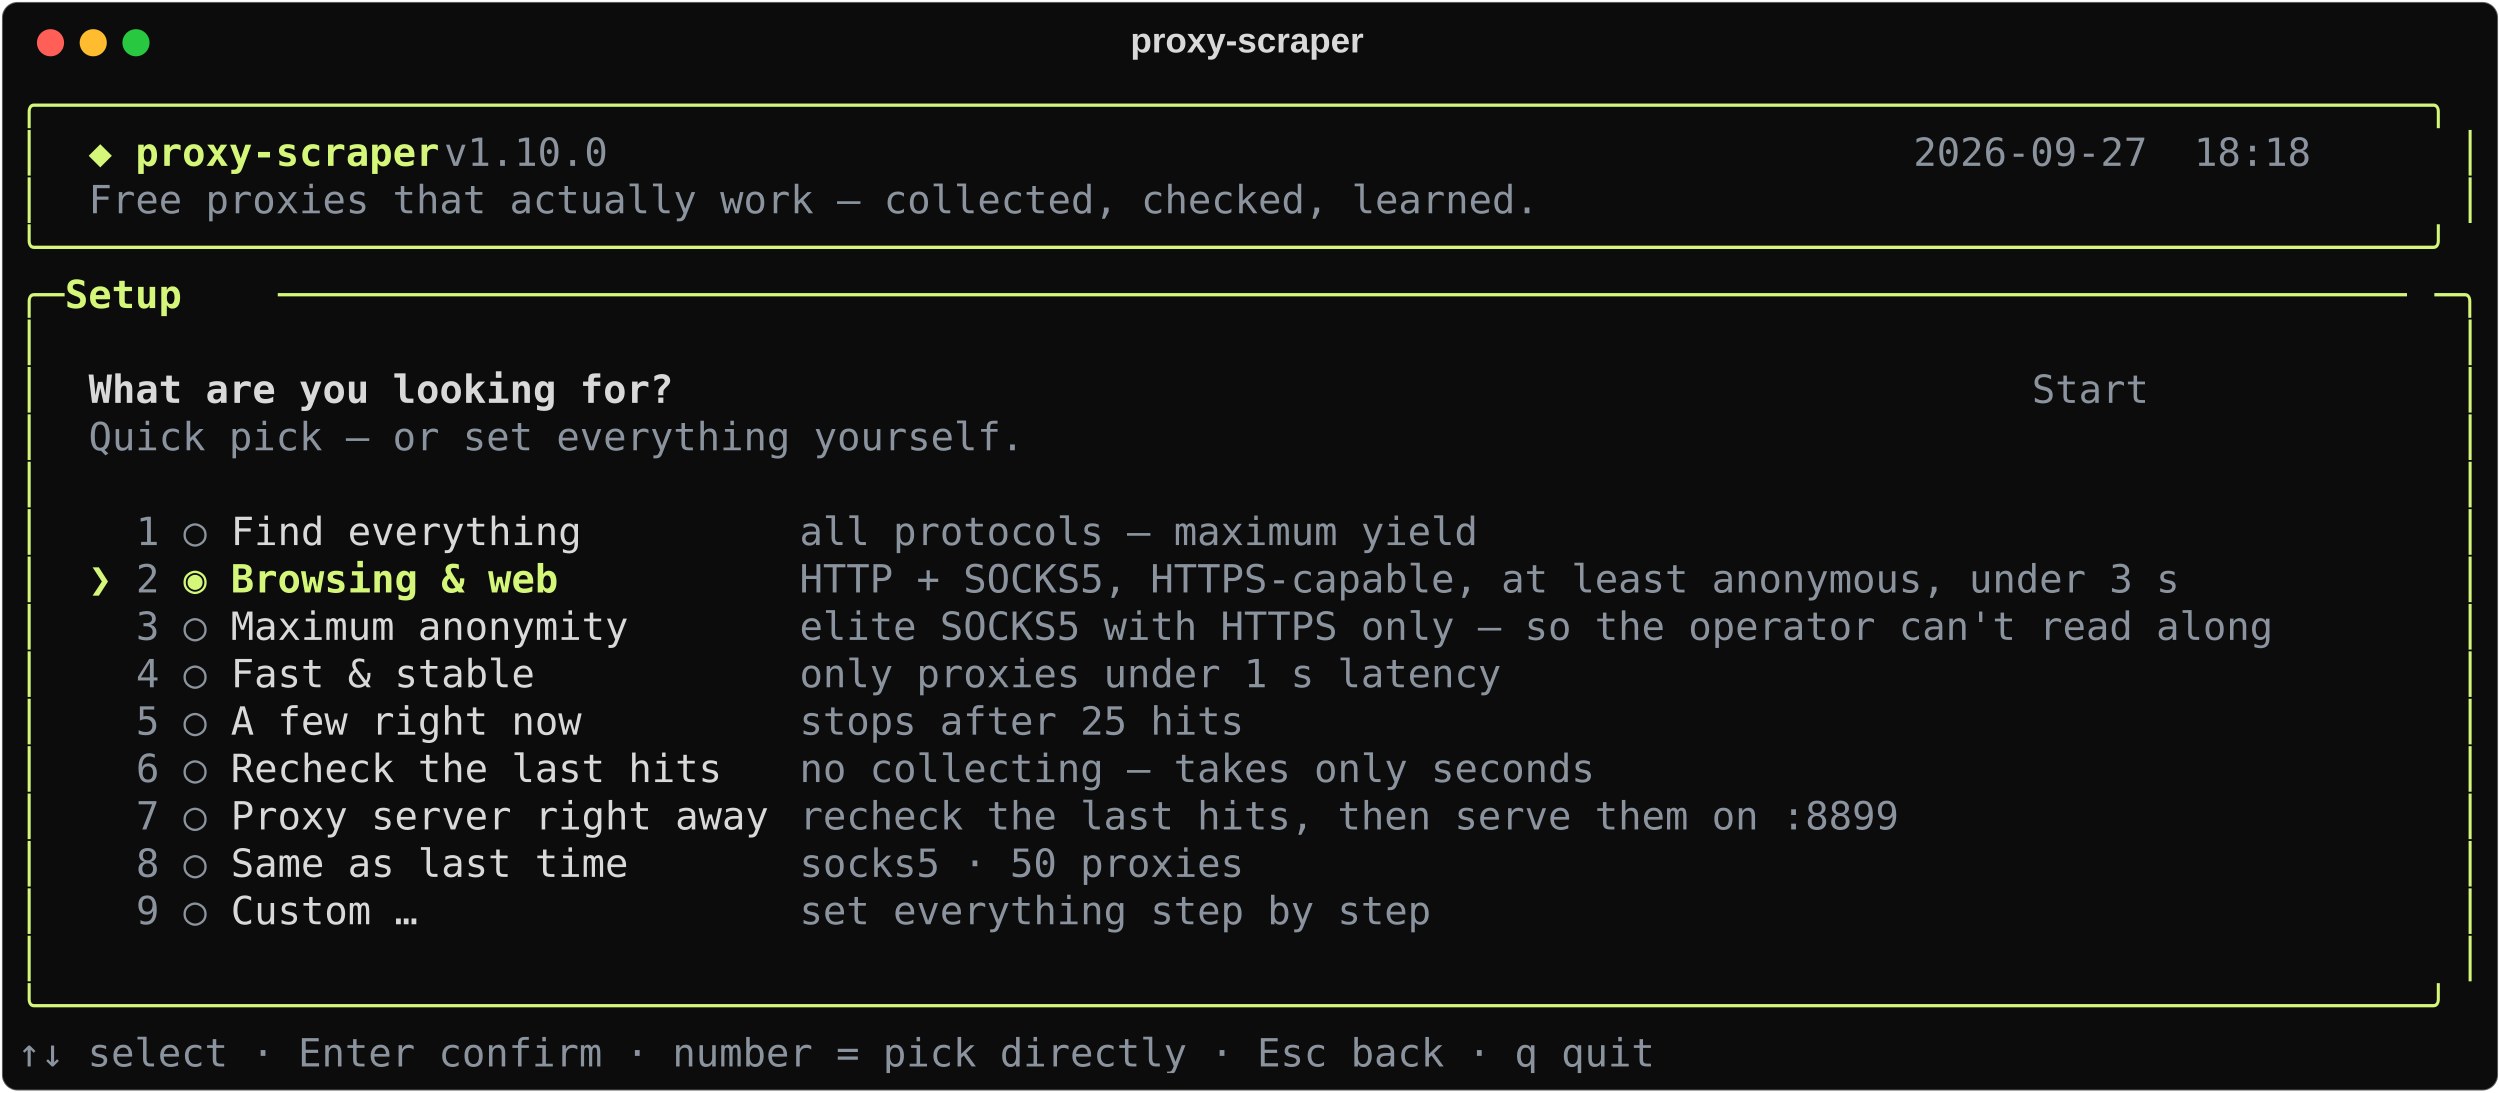
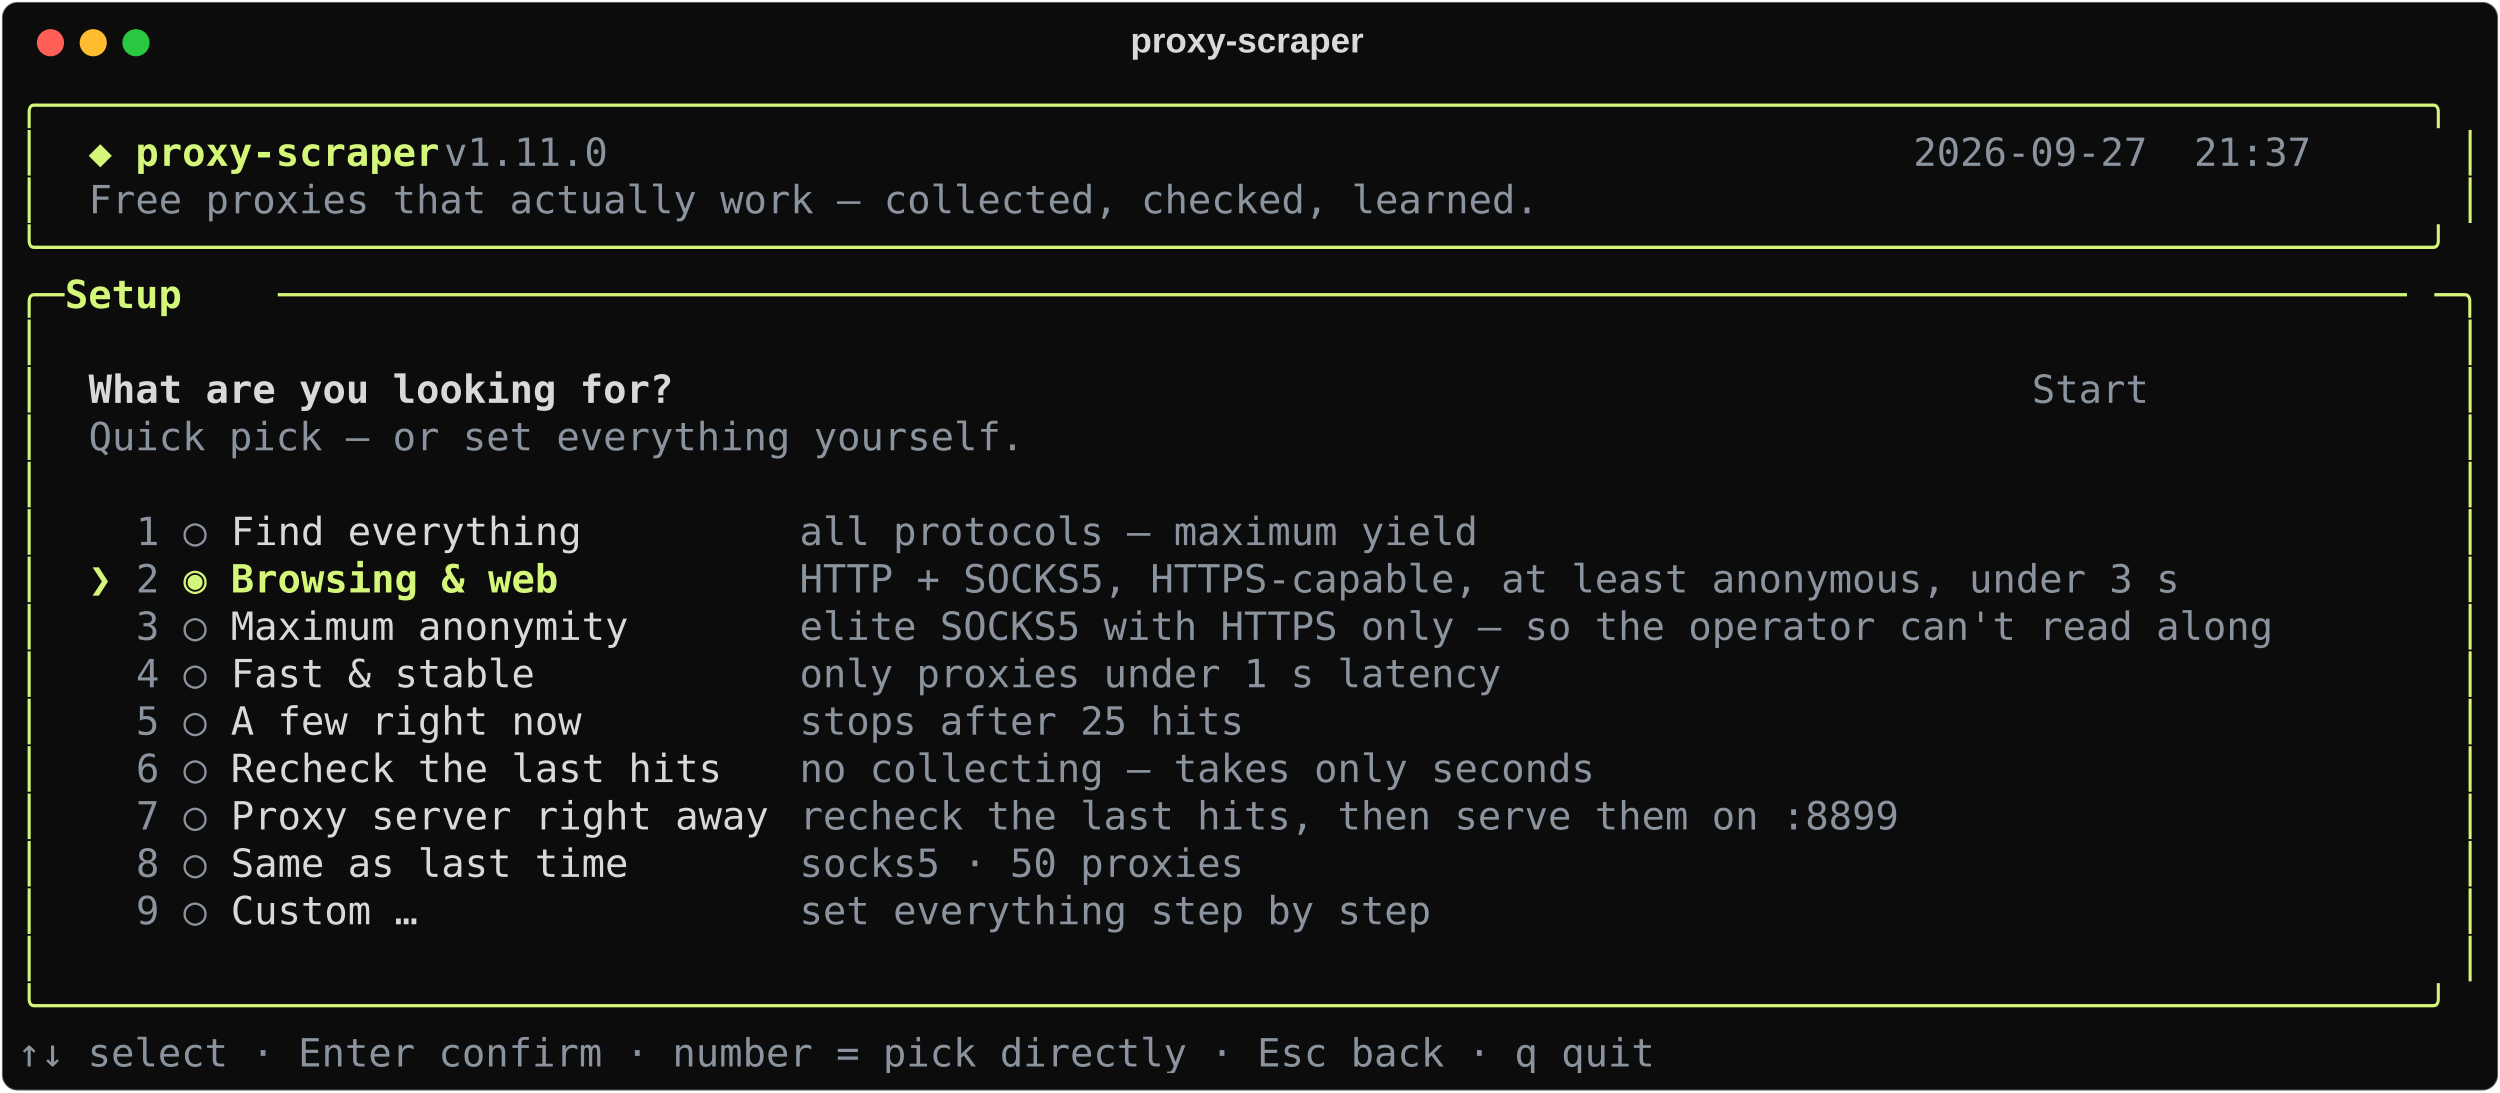
<svg xmlns="http://www.w3.org/2000/svg" class="rich-terminal" viewBox="0 0 1287 562.4">
  <style>

    @font-face {
        font-family: "Fira Code";
        src: local("FiraCode-Regular"),
                url("https://cdnjs.cloudflare.com/ajax/libs/firacode/6.2.0/woff2/FiraCode-Regular.woff2") format("woff2"),
                url("https://cdnjs.cloudflare.com/ajax/libs/firacode/6.2.0/woff/FiraCode-Regular.woff") format("woff");
        font-style: normal;
        font-weight: 400;
    }
    @font-face {
        font-family: "Fira Code";
        src: local("FiraCode-Bold"),
                url("https://cdnjs.cloudflare.com/ajax/libs/firacode/6.2.0/woff2/FiraCode-Bold.woff2") format("woff2"),
                url("https://cdnjs.cloudflare.com/ajax/libs/firacode/6.2.0/woff/FiraCode-Bold.woff") format("woff");
        font-style: bold;
        font-weight: 700;
    }

-     .terminal-2343645280-matrix {
+     .terminal-3097899100-matrix {
        font-family: Fira Code, monospace;
        font-size: 20px;
        line-height: 24.4px;
        font-variant-east-asian: full-width;
    }

-     .terminal-2343645280-title {
+     .terminal-3097899100-title {
        font-size: 18px;
        font-weight: bold;
        font-family: arial;
    }

-     .terminal-2343645280-r1 { fill: #d4f77a }
- .terminal-2343645280-r2 { fill: #d9d9d9 }
- .terminal-2343645280-r3 { fill: #d4f77a;font-weight: bold }
- .terminal-2343645280-r4 { fill: #8b949e }
- .terminal-2343645280-r5 { fill: #d9d9d9;font-weight: bold }
+     .terminal-3097899100-r1 { fill: #d4f77a }
+ .terminal-3097899100-r2 { fill: #d9d9d9 }
+ .terminal-3097899100-r3 { fill: #d4f77a;font-weight: bold }
+ .terminal-3097899100-r4 { fill: #8b949e }
+ .terminal-3097899100-r5 { fill: #d9d9d9;font-weight: bold }
    </style>
  <defs>
-     <clipPath id="terminal-2343645280-clip-terminal">
+     <clipPath id="terminal-3097899100-clip-terminal">
      <rect x="0" y="0" width="1267.8" height="511.4" />
    </clipPath>
-     <clipPath id="terminal-2343645280-line-0">
+     <clipPath id="terminal-3097899100-line-0">
      <rect x="0" y="1.5" width="1268.8" height="24.65" />
    </clipPath>
-     <clipPath id="terminal-2343645280-line-1">
+     <clipPath id="terminal-3097899100-line-1">
      <rect x="0" y="25.9" width="1268.8" height="24.65" />
    </clipPath>
-     <clipPath id="terminal-2343645280-line-2">
+     <clipPath id="terminal-3097899100-line-2">
      <rect x="0" y="50.3" width="1268.8" height="24.65" />
    </clipPath>
-     <clipPath id="terminal-2343645280-line-3">
+     <clipPath id="terminal-3097899100-line-3">
      <rect x="0" y="74.7" width="1268.8" height="24.65" />
    </clipPath>
-     <clipPath id="terminal-2343645280-line-4">
+     <clipPath id="terminal-3097899100-line-4">
      <rect x="0" y="99.1" width="1268.8" height="24.65" />
    </clipPath>
-     <clipPath id="terminal-2343645280-line-5">
+     <clipPath id="terminal-3097899100-line-5">
      <rect x="0" y="123.5" width="1268.8" height="24.65" />
    </clipPath>
-     <clipPath id="terminal-2343645280-line-6">
+     <clipPath id="terminal-3097899100-line-6">
      <rect x="0" y="147.9" width="1268.8" height="24.65" />
    </clipPath>
-     <clipPath id="terminal-2343645280-line-7">
+     <clipPath id="terminal-3097899100-line-7">
      <rect x="0" y="172.3" width="1268.8" height="24.65" />
    </clipPath>
-     <clipPath id="terminal-2343645280-line-8">
+     <clipPath id="terminal-3097899100-line-8">
      <rect x="0" y="196.7" width="1268.8" height="24.65" />
    </clipPath>
-     <clipPath id="terminal-2343645280-line-9">
+     <clipPath id="terminal-3097899100-line-9">
      <rect x="0" y="221.1" width="1268.8" height="24.65" />
    </clipPath>
-     <clipPath id="terminal-2343645280-line-10">
+     <clipPath id="terminal-3097899100-line-10">
      <rect x="0" y="245.5" width="1268.8" height="24.65" />
    </clipPath>
-     <clipPath id="terminal-2343645280-line-11">
+     <clipPath id="terminal-3097899100-line-11">
      <rect x="0" y="269.9" width="1268.8" height="24.65" />
    </clipPath>
-     <clipPath id="terminal-2343645280-line-12">
+     <clipPath id="terminal-3097899100-line-12">
      <rect x="0" y="294.3" width="1268.8" height="24.65" />
    </clipPath>
-     <clipPath id="terminal-2343645280-line-13">
+     <clipPath id="terminal-3097899100-line-13">
      <rect x="0" y="318.7" width="1268.8" height="24.65" />
    </clipPath>
-     <clipPath id="terminal-2343645280-line-14">
+     <clipPath id="terminal-3097899100-line-14">
      <rect x="0" y="343.1" width="1268.8" height="24.65" />
    </clipPath>
-     <clipPath id="terminal-2343645280-line-15">
+     <clipPath id="terminal-3097899100-line-15">
      <rect x="0" y="367.5" width="1268.8" height="24.65" />
    </clipPath>
-     <clipPath id="terminal-2343645280-line-16">
+     <clipPath id="terminal-3097899100-line-16">
      <rect x="0" y="391.9" width="1268.8" height="24.65" />
    </clipPath>
-     <clipPath id="terminal-2343645280-line-17">
+     <clipPath id="terminal-3097899100-line-17">
      <rect x="0" y="416.3" width="1268.8" height="24.65" />
    </clipPath>
-     <clipPath id="terminal-2343645280-line-18">
+     <clipPath id="terminal-3097899100-line-18">
      <rect x="0" y="440.7" width="1268.8" height="24.65" />
    </clipPath>
-     <clipPath id="terminal-2343645280-line-19">
+     <clipPath id="terminal-3097899100-line-19">
      <rect x="0" y="465.1" width="1268.8" height="24.65" />
    </clipPath>
  </defs>
  <rect fill="#0c0c0c" stroke="rgba(255,255,255,0.35)" stroke-width="1" x="1" y="1" width="1285" height="560.4" rx="8" />
-   <text class="terminal-2343645280-title" fill="#d9d9d9" text-anchor="middle" x="642" y="27">proxy-scraper</text>
+   <text class="terminal-3097899100-title" fill="#d9d9d9" text-anchor="middle" x="642" y="27">proxy-scraper</text>
  <g transform="translate(26,22)">
    <circle cx="0" cy="0" r="7" fill="#ff5f57" />
    <circle cx="22" cy="0" r="7" fill="#febc2e" />
    <circle cx="44" cy="0" r="7" fill="#28c840" />
  </g>
-   <g transform="translate(9, 41)" clip-path="url(#terminal-2343645280-clip-terminal)">
-     <g class="terminal-2343645280-matrix">
-       <text class="terminal-2343645280-r1" x="0" y="20" textLength="1268.8" clip-path="url(#terminal-2343645280-line-0)">╭──────────────────────────────────────────────────────────────────────────────────────────────────────╮</text>
-       <text class="terminal-2343645280-r2" x="1268.8" y="20" textLength="12.2" clip-path="url(#terminal-2343645280-line-0)">
- </text>
-       <text class="terminal-2343645280-r1" x="0" y="44.4" textLength="12.2" clip-path="url(#terminal-2343645280-line-1)">│</text>
-       <text class="terminal-2343645280-r3" x="36.6" y="44.4" textLength="183" clip-path="url(#terminal-2343645280-line-1)">◆ proxy-scraper</text>
-       <text class="terminal-2343645280-r4" x="219.6" y="44.4" textLength="109.8" clip-path="url(#terminal-2343645280-line-1)">  v1.10.0</text>
-       <text class="terminal-2343645280-r4" x="976" y="44.4" textLength="256.2" clip-path="url(#terminal-2343645280-line-1)">    2026-09-27  18:18</text>
-       <text class="terminal-2343645280-r1" x="1256.6" y="44.4" textLength="12.2" clip-path="url(#terminal-2343645280-line-1)">│</text>
-       <text class="terminal-2343645280-r2" x="1268.8" y="44.4" textLength="12.2" clip-path="url(#terminal-2343645280-line-1)">
- </text>
-       <text class="terminal-2343645280-r1" x="0" y="68.8" textLength="12.2" clip-path="url(#terminal-2343645280-line-2)">│</text>
-       <text class="terminal-2343645280-r4" x="36.6" y="68.8" textLength="939.4" clip-path="url(#terminal-2343645280-line-2)">Free proxies that actually work – collected, checked, learned.               </text>
-       <text class="terminal-2343645280-r1" x="1256.6" y="68.8" textLength="12.2" clip-path="url(#terminal-2343645280-line-2)">│</text>
-       <text class="terminal-2343645280-r2" x="1268.8" y="68.8" textLength="12.2" clip-path="url(#terminal-2343645280-line-2)">
- </text>
-       <text class="terminal-2343645280-r1" x="0" y="93.2" textLength="1268.8" clip-path="url(#terminal-2343645280-line-3)">╰──────────────────────────────────────────────────────────────────────────────────────────────────────╯</text>
-       <text class="terminal-2343645280-r2" x="1268.8" y="93.2" textLength="12.2" clip-path="url(#terminal-2343645280-line-3)">
- </text>
-       <text class="terminal-2343645280-r1" x="0" y="117.6" textLength="24.4" clip-path="url(#terminal-2343645280-line-4)">╭─</text>
-       <text class="terminal-2343645280-r3" x="24.4" y="117.6" textLength="109.8" clip-path="url(#terminal-2343645280-line-4)">  Setup  </text>
-       <text class="terminal-2343645280-r1" x="134.2" y="117.6" textLength="1110.2" clip-path="url(#terminal-2343645280-line-4)">───────────────────────────────────────────────────────────────────────────────────────────</text>
-       <text class="terminal-2343645280-r1" x="1244.4" y="117.6" textLength="24.4" clip-path="url(#terminal-2343645280-line-4)">─╮</text>
-       <text class="terminal-2343645280-r2" x="1268.8" y="117.6" textLength="12.2" clip-path="url(#terminal-2343645280-line-4)">
- </text>
-       <text class="terminal-2343645280-r1" x="0" y="142" textLength="12.2" clip-path="url(#terminal-2343645280-line-5)">│</text>
-       <text class="terminal-2343645280-r1" x="1256.6" y="142" textLength="12.2" clip-path="url(#terminal-2343645280-line-5)">│</text>
-       <text class="terminal-2343645280-r2" x="1268.8" y="142" textLength="12.2" clip-path="url(#terminal-2343645280-line-5)">
- </text>
-       <text class="terminal-2343645280-r1" x="0" y="166.4" textLength="12.2" clip-path="url(#terminal-2343645280-line-6)">│</text>
-       <text class="terminal-2343645280-r5" x="36.6" y="166.4" textLength="1000.4" clip-path="url(#terminal-2343645280-line-6)">What are you looking for?                                                         </text>
-       <text class="terminal-2343645280-r4" x="1037" y="166.4" textLength="195.2" clip-path="url(#terminal-2343645280-line-6)">           Start</text>
-       <text class="terminal-2343645280-r1" x="1256.6" y="166.4" textLength="12.2" clip-path="url(#terminal-2343645280-line-6)">│</text>
-       <text class="terminal-2343645280-r2" x="1268.8" y="166.4" textLength="12.2" clip-path="url(#terminal-2343645280-line-6)">
- </text>
-       <text class="terminal-2343645280-r1" x="0" y="190.8" textLength="12.2" clip-path="url(#terminal-2343645280-line-7)">│</text>
-       <text class="terminal-2343645280-r4" x="36.6" y="190.8" textLength="488" clip-path="url(#terminal-2343645280-line-7)">Quick pick – or set everything yourself.</text>
-       <text class="terminal-2343645280-r1" x="1256.6" y="190.8" textLength="12.2" clip-path="url(#terminal-2343645280-line-7)">│</text>
-       <text class="terminal-2343645280-r2" x="1268.8" y="190.8" textLength="12.2" clip-path="url(#terminal-2343645280-line-7)">
- </text>
-       <text class="terminal-2343645280-r1" x="0" y="215.2" textLength="12.2" clip-path="url(#terminal-2343645280-line-8)">│</text>
-       <text class="terminal-2343645280-r1" x="1256.6" y="215.2" textLength="12.2" clip-path="url(#terminal-2343645280-line-8)">│</text>
-       <text class="terminal-2343645280-r2" x="1268.8" y="215.2" textLength="12.2" clip-path="url(#terminal-2343645280-line-8)">
- </text>
-       <text class="terminal-2343645280-r1" x="0" y="239.6" textLength="12.2" clip-path="url(#terminal-2343645280-line-9)">│</text>
-       <text class="terminal-2343645280-r4" x="61" y="239.6" textLength="12.2" clip-path="url(#terminal-2343645280-line-9)">1</text>
-       <text class="terminal-2343645280-r4" x="85.4" y="239.6" textLength="12.2" clip-path="url(#terminal-2343645280-line-9)">○</text>
-       <text class="terminal-2343645280-r2" x="109.8" y="239.6" textLength="280.6" clip-path="url(#terminal-2343645280-line-9)">Find everything        </text>
-       <text class="terminal-2343645280-r4" x="402.6" y="239.6" textLength="829.6" clip-path="url(#terminal-2343645280-line-9)">all protocols – maximum yield                                       </text>
-       <text class="terminal-2343645280-r1" x="1256.6" y="239.6" textLength="12.2" clip-path="url(#terminal-2343645280-line-9)">│</text>
-       <text class="terminal-2343645280-r2" x="1268.8" y="239.6" textLength="12.2" clip-path="url(#terminal-2343645280-line-9)">
- </text>
-       <text class="terminal-2343645280-r1" x="0" y="264" textLength="12.2" clip-path="url(#terminal-2343645280-line-10)">│</text>
-       <text class="terminal-2343645280-r3" x="36.6" y="264" textLength="12.2" clip-path="url(#terminal-2343645280-line-10)">❯</text>
-       <text class="terminal-2343645280-r4" x="61" y="264" textLength="12.2" clip-path="url(#terminal-2343645280-line-10)">2</text>
-       <text class="terminal-2343645280-r3" x="85.4" y="264" textLength="12.2" clip-path="url(#terminal-2343645280-line-10)">◉</text>
-       <text class="terminal-2343645280-r3" x="109.8" y="264" textLength="280.6" clip-path="url(#terminal-2343645280-line-10)">Browsing &amp; web         </text>
-       <text class="terminal-2343645280-r4" x="402.6" y="264" textLength="829.6" clip-path="url(#terminal-2343645280-line-10)">HTTP + SOCKS5, HTTPS-capable, at least anonymous, under 3 s         </text>
-       <text class="terminal-2343645280-r1" x="1256.6" y="264" textLength="12.2" clip-path="url(#terminal-2343645280-line-10)">│</text>
-       <text class="terminal-2343645280-r2" x="1268.8" y="264" textLength="12.2" clip-path="url(#terminal-2343645280-line-10)">
- </text>
-       <text class="terminal-2343645280-r1" x="0" y="288.4" textLength="12.2" clip-path="url(#terminal-2343645280-line-11)">│</text>
-       <text class="terminal-2343645280-r4" x="61" y="288.4" textLength="12.2" clip-path="url(#terminal-2343645280-line-11)">3</text>
-       <text class="terminal-2343645280-r4" x="85.4" y="288.4" textLength="12.2" clip-path="url(#terminal-2343645280-line-11)">○</text>
-       <text class="terminal-2343645280-r2" x="109.8" y="288.4" textLength="280.6" clip-path="url(#terminal-2343645280-line-11)">Maximum anonymity      </text>
-       <text class="terminal-2343645280-r4" x="402.6" y="288.4" textLength="829.6" clip-path="url(#terminal-2343645280-line-11)">elite SOCKS5 with HTTPS only – so the operator can't read along     </text>
-       <text class="terminal-2343645280-r1" x="1256.6" y="288.4" textLength="12.2" clip-path="url(#terminal-2343645280-line-11)">│</text>
-       <text class="terminal-2343645280-r2" x="1268.8" y="288.4" textLength="12.2" clip-path="url(#terminal-2343645280-line-11)">
- </text>
-       <text class="terminal-2343645280-r1" x="0" y="312.8" textLength="12.2" clip-path="url(#terminal-2343645280-line-12)">│</text>
-       <text class="terminal-2343645280-r4" x="61" y="312.8" textLength="12.2" clip-path="url(#terminal-2343645280-line-12)">4</text>
-       <text class="terminal-2343645280-r4" x="85.4" y="312.8" textLength="12.2" clip-path="url(#terminal-2343645280-line-12)">○</text>
-       <text class="terminal-2343645280-r2" x="109.8" y="312.8" textLength="280.6" clip-path="url(#terminal-2343645280-line-12)">Fast &amp; stable          </text>
-       <text class="terminal-2343645280-r4" x="402.6" y="312.8" textLength="829.6" clip-path="url(#terminal-2343645280-line-12)">only proxies under 1 s latency                                      </text>
-       <text class="terminal-2343645280-r1" x="1256.6" y="312.8" textLength="12.2" clip-path="url(#terminal-2343645280-line-12)">│</text>
-       <text class="terminal-2343645280-r2" x="1268.8" y="312.8" textLength="12.2" clip-path="url(#terminal-2343645280-line-12)">
- </text>
-       <text class="terminal-2343645280-r1" x="0" y="337.2" textLength="12.2" clip-path="url(#terminal-2343645280-line-13)">│</text>
-       <text class="terminal-2343645280-r4" x="61" y="337.2" textLength="12.2" clip-path="url(#terminal-2343645280-line-13)">5</text>
-       <text class="terminal-2343645280-r4" x="85.4" y="337.2" textLength="12.2" clip-path="url(#terminal-2343645280-line-13)">○</text>
-       <text class="terminal-2343645280-r2" x="109.8" y="337.2" textLength="280.6" clip-path="url(#terminal-2343645280-line-13)">A few right now        </text>
-       <text class="terminal-2343645280-r4" x="402.6" y="337.2" textLength="829.6" clip-path="url(#terminal-2343645280-line-13)">stops after 25 hits                                                 </text>
-       <text class="terminal-2343645280-r1" x="1256.6" y="337.2" textLength="12.2" clip-path="url(#terminal-2343645280-line-13)">│</text>
-       <text class="terminal-2343645280-r2" x="1268.8" y="337.2" textLength="12.2" clip-path="url(#terminal-2343645280-line-13)">
- </text>
-       <text class="terminal-2343645280-r1" x="0" y="361.6" textLength="12.2" clip-path="url(#terminal-2343645280-line-14)">│</text>
-       <text class="terminal-2343645280-r4" x="61" y="361.6" textLength="12.2" clip-path="url(#terminal-2343645280-line-14)">6</text>
-       <text class="terminal-2343645280-r4" x="85.4" y="361.6" textLength="12.2" clip-path="url(#terminal-2343645280-line-14)">○</text>
-       <text class="terminal-2343645280-r2" x="109.8" y="361.6" textLength="280.6" clip-path="url(#terminal-2343645280-line-14)">Recheck the last hits  </text>
-       <text class="terminal-2343645280-r4" x="402.6" y="361.6" textLength="829.6" clip-path="url(#terminal-2343645280-line-14)">no collecting – takes only seconds                                  </text>
-       <text class="terminal-2343645280-r1" x="1256.6" y="361.6" textLength="12.2" clip-path="url(#terminal-2343645280-line-14)">│</text>
-       <text class="terminal-2343645280-r2" x="1268.8" y="361.6" textLength="12.2" clip-path="url(#terminal-2343645280-line-14)">
- </text>
-       <text class="terminal-2343645280-r1" x="0" y="386" textLength="12.2" clip-path="url(#terminal-2343645280-line-15)">│</text>
-       <text class="terminal-2343645280-r4" x="61" y="386" textLength="12.2" clip-path="url(#terminal-2343645280-line-15)">7</text>
-       <text class="terminal-2343645280-r4" x="85.4" y="386" textLength="12.2" clip-path="url(#terminal-2343645280-line-15)">○</text>
-       <text class="terminal-2343645280-r2" x="109.8" y="386" textLength="280.6" clip-path="url(#terminal-2343645280-line-15)">Proxy server right away</text>
-       <text class="terminal-2343645280-r4" x="402.6" y="386" textLength="829.6" clip-path="url(#terminal-2343645280-line-15)">recheck the last hits, then serve them on :8899                     </text>
-       <text class="terminal-2343645280-r1" x="1256.6" y="386" textLength="12.2" clip-path="url(#terminal-2343645280-line-15)">│</text>
-       <text class="terminal-2343645280-r2" x="1268.8" y="386" textLength="12.2" clip-path="url(#terminal-2343645280-line-15)">
- </text>
-       <text class="terminal-2343645280-r1" x="0" y="410.4" textLength="12.2" clip-path="url(#terminal-2343645280-line-16)">│</text>
-       <text class="terminal-2343645280-r4" x="61" y="410.4" textLength="12.2" clip-path="url(#terminal-2343645280-line-16)">8</text>
-       <text class="terminal-2343645280-r4" x="85.4" y="410.4" textLength="12.2" clip-path="url(#terminal-2343645280-line-16)">○</text>
-       <text class="terminal-2343645280-r2" x="109.8" y="410.4" textLength="280.6" clip-path="url(#terminal-2343645280-line-16)">Same as last time      </text>
-       <text class="terminal-2343645280-r4" x="402.6" y="410.4" textLength="829.6" clip-path="url(#terminal-2343645280-line-16)">socks5 · 50 proxies                                                 </text>
-       <text class="terminal-2343645280-r1" x="1256.6" y="410.4" textLength="12.2" clip-path="url(#terminal-2343645280-line-16)">│</text>
-       <text class="terminal-2343645280-r2" x="1268.8" y="410.4" textLength="12.2" clip-path="url(#terminal-2343645280-line-16)">
- </text>
-       <text class="terminal-2343645280-r1" x="0" y="434.8" textLength="12.2" clip-path="url(#terminal-2343645280-line-17)">│</text>
-       <text class="terminal-2343645280-r4" x="61" y="434.8" textLength="12.2" clip-path="url(#terminal-2343645280-line-17)">9</text>
-       <text class="terminal-2343645280-r4" x="85.4" y="434.8" textLength="12.2" clip-path="url(#terminal-2343645280-line-17)">○</text>
-       <text class="terminal-2343645280-r2" x="109.8" y="434.8" textLength="280.6" clip-path="url(#terminal-2343645280-line-17)">Custom …               </text>
-       <text class="terminal-2343645280-r4" x="402.6" y="434.8" textLength="829.6" clip-path="url(#terminal-2343645280-line-17)">set everything step by step                                         </text>
-       <text class="terminal-2343645280-r1" x="1256.6" y="434.8" textLength="12.2" clip-path="url(#terminal-2343645280-line-17)">│</text>
-       <text class="terminal-2343645280-r2" x="1268.8" y="434.8" textLength="12.2" clip-path="url(#terminal-2343645280-line-17)">
- </text>
-       <text class="terminal-2343645280-r1" x="0" y="459.2" textLength="12.2" clip-path="url(#terminal-2343645280-line-18)">│</text>
-       <text class="terminal-2343645280-r1" x="1256.6" y="459.2" textLength="12.2" clip-path="url(#terminal-2343645280-line-18)">│</text>
-       <text class="terminal-2343645280-r2" x="1268.8" y="459.2" textLength="12.2" clip-path="url(#terminal-2343645280-line-18)">
- </text>
-       <text class="terminal-2343645280-r1" x="0" y="483.6" textLength="1268.8" clip-path="url(#terminal-2343645280-line-19)">╰──────────────────────────────────────────────────────────────────────────────────────────────────────╯</text>
-       <text class="terminal-2343645280-r2" x="1268.8" y="483.6" textLength="12.2" clip-path="url(#terminal-2343645280-line-19)">
- </text>
-       <text class="terminal-2343645280-r4" x="0" y="508" textLength="878.4" clip-path="url(#terminal-2343645280-line-20)">  ↑↓ select · Enter confirm · number = pick directly · Esc back · q quit</text>
-       <text class="terminal-2343645280-r2" x="1268.8" y="508" textLength="12.2" clip-path="url(#terminal-2343645280-line-20)">
+   <g transform="translate(9, 41)" clip-path="url(#terminal-3097899100-clip-terminal)">
+     <g class="terminal-3097899100-matrix">
+       <text class="terminal-3097899100-r1" x="0" y="20" textLength="1268.8" clip-path="url(#terminal-3097899100-line-0)">╭──────────────────────────────────────────────────────────────────────────────────────────────────────╮</text>
+       <text class="terminal-3097899100-r2" x="1268.8" y="20" textLength="12.2" clip-path="url(#terminal-3097899100-line-0)">
+ </text>
+       <text class="terminal-3097899100-r1" x="0" y="44.4" textLength="12.2" clip-path="url(#terminal-3097899100-line-1)">│</text>
+       <text class="terminal-3097899100-r3" x="36.6" y="44.4" textLength="183" clip-path="url(#terminal-3097899100-line-1)">◆ proxy-scraper</text>
+       <text class="terminal-3097899100-r4" x="219.6" y="44.4" textLength="109.8" clip-path="url(#terminal-3097899100-line-1)">  v1.11.0</text>
+       <text class="terminal-3097899100-r4" x="976" y="44.4" textLength="256.2" clip-path="url(#terminal-3097899100-line-1)">    2026-09-27  21:37</text>
+       <text class="terminal-3097899100-r1" x="1256.6" y="44.4" textLength="12.2" clip-path="url(#terminal-3097899100-line-1)">│</text>
+       <text class="terminal-3097899100-r2" x="1268.8" y="44.4" textLength="12.2" clip-path="url(#terminal-3097899100-line-1)">
+ </text>
+       <text class="terminal-3097899100-r1" x="0" y="68.8" textLength="12.2" clip-path="url(#terminal-3097899100-line-2)">│</text>
+       <text class="terminal-3097899100-r4" x="36.6" y="68.8" textLength="939.4" clip-path="url(#terminal-3097899100-line-2)">Free proxies that actually work – collected, checked, learned.               </text>
+       <text class="terminal-3097899100-r1" x="1256.6" y="68.8" textLength="12.2" clip-path="url(#terminal-3097899100-line-2)">│</text>
+       <text class="terminal-3097899100-r2" x="1268.8" y="68.8" textLength="12.2" clip-path="url(#terminal-3097899100-line-2)">
+ </text>
+       <text class="terminal-3097899100-r1" x="0" y="93.2" textLength="1268.8" clip-path="url(#terminal-3097899100-line-3)">╰──────────────────────────────────────────────────────────────────────────────────────────────────────╯</text>
+       <text class="terminal-3097899100-r2" x="1268.8" y="93.2" textLength="12.2" clip-path="url(#terminal-3097899100-line-3)">
+ </text>
+       <text class="terminal-3097899100-r1" x="0" y="117.6" textLength="24.4" clip-path="url(#terminal-3097899100-line-4)">╭─</text>
+       <text class="terminal-3097899100-r3" x="24.4" y="117.6" textLength="109.8" clip-path="url(#terminal-3097899100-line-4)">  Setup  </text>
+       <text class="terminal-3097899100-r1" x="134.2" y="117.6" textLength="1110.2" clip-path="url(#terminal-3097899100-line-4)">───────────────────────────────────────────────────────────────────────────────────────────</text>
+       <text class="terminal-3097899100-r1" x="1244.4" y="117.6" textLength="24.4" clip-path="url(#terminal-3097899100-line-4)">─╮</text>
+       <text class="terminal-3097899100-r2" x="1268.8" y="117.6" textLength="12.2" clip-path="url(#terminal-3097899100-line-4)">
+ </text>
+       <text class="terminal-3097899100-r1" x="0" y="142" textLength="12.2" clip-path="url(#terminal-3097899100-line-5)">│</text>
+       <text class="terminal-3097899100-r1" x="1256.6" y="142" textLength="12.2" clip-path="url(#terminal-3097899100-line-5)">│</text>
+       <text class="terminal-3097899100-r2" x="1268.8" y="142" textLength="12.2" clip-path="url(#terminal-3097899100-line-5)">
+ </text>
+       <text class="terminal-3097899100-r1" x="0" y="166.4" textLength="12.2" clip-path="url(#terminal-3097899100-line-6)">│</text>
+       <text class="terminal-3097899100-r5" x="36.6" y="166.4" textLength="1000.4" clip-path="url(#terminal-3097899100-line-6)">What are you looking for?                                                         </text>
+       <text class="terminal-3097899100-r4" x="1037" y="166.4" textLength="195.2" clip-path="url(#terminal-3097899100-line-6)">           Start</text>
+       <text class="terminal-3097899100-r1" x="1256.6" y="166.4" textLength="12.2" clip-path="url(#terminal-3097899100-line-6)">│</text>
+       <text class="terminal-3097899100-r2" x="1268.8" y="166.4" textLength="12.2" clip-path="url(#terminal-3097899100-line-6)">
+ </text>
+       <text class="terminal-3097899100-r1" x="0" y="190.8" textLength="12.2" clip-path="url(#terminal-3097899100-line-7)">│</text>
+       <text class="terminal-3097899100-r4" x="36.6" y="190.8" textLength="488" clip-path="url(#terminal-3097899100-line-7)">Quick pick – or set everything yourself.</text>
+       <text class="terminal-3097899100-r1" x="1256.6" y="190.8" textLength="12.2" clip-path="url(#terminal-3097899100-line-7)">│</text>
+       <text class="terminal-3097899100-r2" x="1268.8" y="190.8" textLength="12.2" clip-path="url(#terminal-3097899100-line-7)">
+ </text>
+       <text class="terminal-3097899100-r1" x="0" y="215.2" textLength="12.2" clip-path="url(#terminal-3097899100-line-8)">│</text>
+       <text class="terminal-3097899100-r1" x="1256.6" y="215.2" textLength="12.2" clip-path="url(#terminal-3097899100-line-8)">│</text>
+       <text class="terminal-3097899100-r2" x="1268.8" y="215.2" textLength="12.2" clip-path="url(#terminal-3097899100-line-8)">
+ </text>
+       <text class="terminal-3097899100-r1" x="0" y="239.6" textLength="12.2" clip-path="url(#terminal-3097899100-line-9)">│</text>
+       <text class="terminal-3097899100-r4" x="61" y="239.6" textLength="12.2" clip-path="url(#terminal-3097899100-line-9)">1</text>
+       <text class="terminal-3097899100-r4" x="85.4" y="239.6" textLength="12.2" clip-path="url(#terminal-3097899100-line-9)">○</text>
+       <text class="terminal-3097899100-r2" x="109.8" y="239.6" textLength="280.6" clip-path="url(#terminal-3097899100-line-9)">Find everything        </text>
+       <text class="terminal-3097899100-r4" x="402.6" y="239.6" textLength="829.6" clip-path="url(#terminal-3097899100-line-9)">all protocols – maximum yield                                       </text>
+       <text class="terminal-3097899100-r1" x="1256.6" y="239.6" textLength="12.2" clip-path="url(#terminal-3097899100-line-9)">│</text>
+       <text class="terminal-3097899100-r2" x="1268.8" y="239.6" textLength="12.2" clip-path="url(#terminal-3097899100-line-9)">
+ </text>
+       <text class="terminal-3097899100-r1" x="0" y="264" textLength="12.2" clip-path="url(#terminal-3097899100-line-10)">│</text>
+       <text class="terminal-3097899100-r3" x="36.6" y="264" textLength="12.2" clip-path="url(#terminal-3097899100-line-10)">❯</text>
+       <text class="terminal-3097899100-r4" x="61" y="264" textLength="12.2" clip-path="url(#terminal-3097899100-line-10)">2</text>
+       <text class="terminal-3097899100-r3" x="85.4" y="264" textLength="12.2" clip-path="url(#terminal-3097899100-line-10)">◉</text>
+       <text class="terminal-3097899100-r3" x="109.8" y="264" textLength="280.6" clip-path="url(#terminal-3097899100-line-10)">Browsing &amp; web         </text>
+       <text class="terminal-3097899100-r4" x="402.6" y="264" textLength="829.6" clip-path="url(#terminal-3097899100-line-10)">HTTP + SOCKS5, HTTPS-capable, at least anonymous, under 3 s         </text>
+       <text class="terminal-3097899100-r1" x="1256.6" y="264" textLength="12.2" clip-path="url(#terminal-3097899100-line-10)">│</text>
+       <text class="terminal-3097899100-r2" x="1268.8" y="264" textLength="12.2" clip-path="url(#terminal-3097899100-line-10)">
+ </text>
+       <text class="terminal-3097899100-r1" x="0" y="288.4" textLength="12.2" clip-path="url(#terminal-3097899100-line-11)">│</text>
+       <text class="terminal-3097899100-r4" x="61" y="288.4" textLength="12.2" clip-path="url(#terminal-3097899100-line-11)">3</text>
+       <text class="terminal-3097899100-r4" x="85.4" y="288.4" textLength="12.2" clip-path="url(#terminal-3097899100-line-11)">○</text>
+       <text class="terminal-3097899100-r2" x="109.8" y="288.4" textLength="280.6" clip-path="url(#terminal-3097899100-line-11)">Maximum anonymity      </text>
+       <text class="terminal-3097899100-r4" x="402.6" y="288.4" textLength="829.6" clip-path="url(#terminal-3097899100-line-11)">elite SOCKS5 with HTTPS only – so the operator can't read along     </text>
+       <text class="terminal-3097899100-r1" x="1256.6" y="288.4" textLength="12.2" clip-path="url(#terminal-3097899100-line-11)">│</text>
+       <text class="terminal-3097899100-r2" x="1268.8" y="288.4" textLength="12.2" clip-path="url(#terminal-3097899100-line-11)">
+ </text>
+       <text class="terminal-3097899100-r1" x="0" y="312.8" textLength="12.2" clip-path="url(#terminal-3097899100-line-12)">│</text>
+       <text class="terminal-3097899100-r4" x="61" y="312.8" textLength="12.2" clip-path="url(#terminal-3097899100-line-12)">4</text>
+       <text class="terminal-3097899100-r4" x="85.4" y="312.8" textLength="12.2" clip-path="url(#terminal-3097899100-line-12)">○</text>
+       <text class="terminal-3097899100-r2" x="109.8" y="312.8" textLength="280.6" clip-path="url(#terminal-3097899100-line-12)">Fast &amp; stable          </text>
+       <text class="terminal-3097899100-r4" x="402.6" y="312.8" textLength="829.6" clip-path="url(#terminal-3097899100-line-12)">only proxies under 1 s latency                                      </text>
+       <text class="terminal-3097899100-r1" x="1256.6" y="312.8" textLength="12.2" clip-path="url(#terminal-3097899100-line-12)">│</text>
+       <text class="terminal-3097899100-r2" x="1268.8" y="312.8" textLength="12.2" clip-path="url(#terminal-3097899100-line-12)">
+ </text>
+       <text class="terminal-3097899100-r1" x="0" y="337.2" textLength="12.2" clip-path="url(#terminal-3097899100-line-13)">│</text>
+       <text class="terminal-3097899100-r4" x="61" y="337.2" textLength="12.2" clip-path="url(#terminal-3097899100-line-13)">5</text>
+       <text class="terminal-3097899100-r4" x="85.4" y="337.2" textLength="12.2" clip-path="url(#terminal-3097899100-line-13)">○</text>
+       <text class="terminal-3097899100-r2" x="109.8" y="337.2" textLength="280.6" clip-path="url(#terminal-3097899100-line-13)">A few right now        </text>
+       <text class="terminal-3097899100-r4" x="402.6" y="337.2" textLength="829.6" clip-path="url(#terminal-3097899100-line-13)">stops after 25 hits                                                 </text>
+       <text class="terminal-3097899100-r1" x="1256.6" y="337.2" textLength="12.2" clip-path="url(#terminal-3097899100-line-13)">│</text>
+       <text class="terminal-3097899100-r2" x="1268.8" y="337.2" textLength="12.2" clip-path="url(#terminal-3097899100-line-13)">
+ </text>
+       <text class="terminal-3097899100-r1" x="0" y="361.6" textLength="12.2" clip-path="url(#terminal-3097899100-line-14)">│</text>
+       <text class="terminal-3097899100-r4" x="61" y="361.6" textLength="12.2" clip-path="url(#terminal-3097899100-line-14)">6</text>
+       <text class="terminal-3097899100-r4" x="85.4" y="361.6" textLength="12.2" clip-path="url(#terminal-3097899100-line-14)">○</text>
+       <text class="terminal-3097899100-r2" x="109.8" y="361.6" textLength="280.6" clip-path="url(#terminal-3097899100-line-14)">Recheck the last hits  </text>
+       <text class="terminal-3097899100-r4" x="402.6" y="361.6" textLength="829.6" clip-path="url(#terminal-3097899100-line-14)">no collecting – takes only seconds                                  </text>
+       <text class="terminal-3097899100-r1" x="1256.6" y="361.6" textLength="12.2" clip-path="url(#terminal-3097899100-line-14)">│</text>
+       <text class="terminal-3097899100-r2" x="1268.8" y="361.6" textLength="12.2" clip-path="url(#terminal-3097899100-line-14)">
+ </text>
+       <text class="terminal-3097899100-r1" x="0" y="386" textLength="12.2" clip-path="url(#terminal-3097899100-line-15)">│</text>
+       <text class="terminal-3097899100-r4" x="61" y="386" textLength="12.2" clip-path="url(#terminal-3097899100-line-15)">7</text>
+       <text class="terminal-3097899100-r4" x="85.4" y="386" textLength="12.2" clip-path="url(#terminal-3097899100-line-15)">○</text>
+       <text class="terminal-3097899100-r2" x="109.8" y="386" textLength="280.6" clip-path="url(#terminal-3097899100-line-15)">Proxy server right away</text>
+       <text class="terminal-3097899100-r4" x="402.6" y="386" textLength="829.6" clip-path="url(#terminal-3097899100-line-15)">recheck the last hits, then serve them on :8899                     </text>
+       <text class="terminal-3097899100-r1" x="1256.6" y="386" textLength="12.2" clip-path="url(#terminal-3097899100-line-15)">│</text>
+       <text class="terminal-3097899100-r2" x="1268.8" y="386" textLength="12.2" clip-path="url(#terminal-3097899100-line-15)">
+ </text>
+       <text class="terminal-3097899100-r1" x="0" y="410.4" textLength="12.2" clip-path="url(#terminal-3097899100-line-16)">│</text>
+       <text class="terminal-3097899100-r4" x="61" y="410.4" textLength="12.2" clip-path="url(#terminal-3097899100-line-16)">8</text>
+       <text class="terminal-3097899100-r4" x="85.4" y="410.4" textLength="12.2" clip-path="url(#terminal-3097899100-line-16)">○</text>
+       <text class="terminal-3097899100-r2" x="109.8" y="410.4" textLength="280.6" clip-path="url(#terminal-3097899100-line-16)">Same as last time      </text>
+       <text class="terminal-3097899100-r4" x="402.6" y="410.4" textLength="829.6" clip-path="url(#terminal-3097899100-line-16)">socks5 · 50 proxies                                                 </text>
+       <text class="terminal-3097899100-r1" x="1256.6" y="410.4" textLength="12.2" clip-path="url(#terminal-3097899100-line-16)">│</text>
+       <text class="terminal-3097899100-r2" x="1268.8" y="410.4" textLength="12.2" clip-path="url(#terminal-3097899100-line-16)">
+ </text>
+       <text class="terminal-3097899100-r1" x="0" y="434.8" textLength="12.2" clip-path="url(#terminal-3097899100-line-17)">│</text>
+       <text class="terminal-3097899100-r4" x="61" y="434.8" textLength="12.2" clip-path="url(#terminal-3097899100-line-17)">9</text>
+       <text class="terminal-3097899100-r4" x="85.4" y="434.8" textLength="12.2" clip-path="url(#terminal-3097899100-line-17)">○</text>
+       <text class="terminal-3097899100-r2" x="109.8" y="434.8" textLength="280.6" clip-path="url(#terminal-3097899100-line-17)">Custom …               </text>
+       <text class="terminal-3097899100-r4" x="402.6" y="434.8" textLength="829.6" clip-path="url(#terminal-3097899100-line-17)">set everything step by step                                         </text>
+       <text class="terminal-3097899100-r1" x="1256.6" y="434.8" textLength="12.2" clip-path="url(#terminal-3097899100-line-17)">│</text>
+       <text class="terminal-3097899100-r2" x="1268.8" y="434.8" textLength="12.2" clip-path="url(#terminal-3097899100-line-17)">
+ </text>
+       <text class="terminal-3097899100-r1" x="0" y="459.2" textLength="12.2" clip-path="url(#terminal-3097899100-line-18)">│</text>
+       <text class="terminal-3097899100-r1" x="1256.6" y="459.2" textLength="12.2" clip-path="url(#terminal-3097899100-line-18)">│</text>
+       <text class="terminal-3097899100-r2" x="1268.8" y="459.2" textLength="12.2" clip-path="url(#terminal-3097899100-line-18)">
+ </text>
+       <text class="terminal-3097899100-r1" x="0" y="483.6" textLength="1268.8" clip-path="url(#terminal-3097899100-line-19)">╰──────────────────────────────────────────────────────────────────────────────────────────────────────╯</text>
+       <text class="terminal-3097899100-r2" x="1268.8" y="483.6" textLength="12.2" clip-path="url(#terminal-3097899100-line-19)">
+ </text>
+       <text class="terminal-3097899100-r4" x="0" y="508" textLength="878.4" clip-path="url(#terminal-3097899100-line-20)">  ↑↓ select · Enter confirm · number = pick directly · Esc back · q quit</text>
+       <text class="terminal-3097899100-r2" x="1268.8" y="508" textLength="12.2" clip-path="url(#terminal-3097899100-line-20)">
</text>
    </g>
  </g>
</svg>
